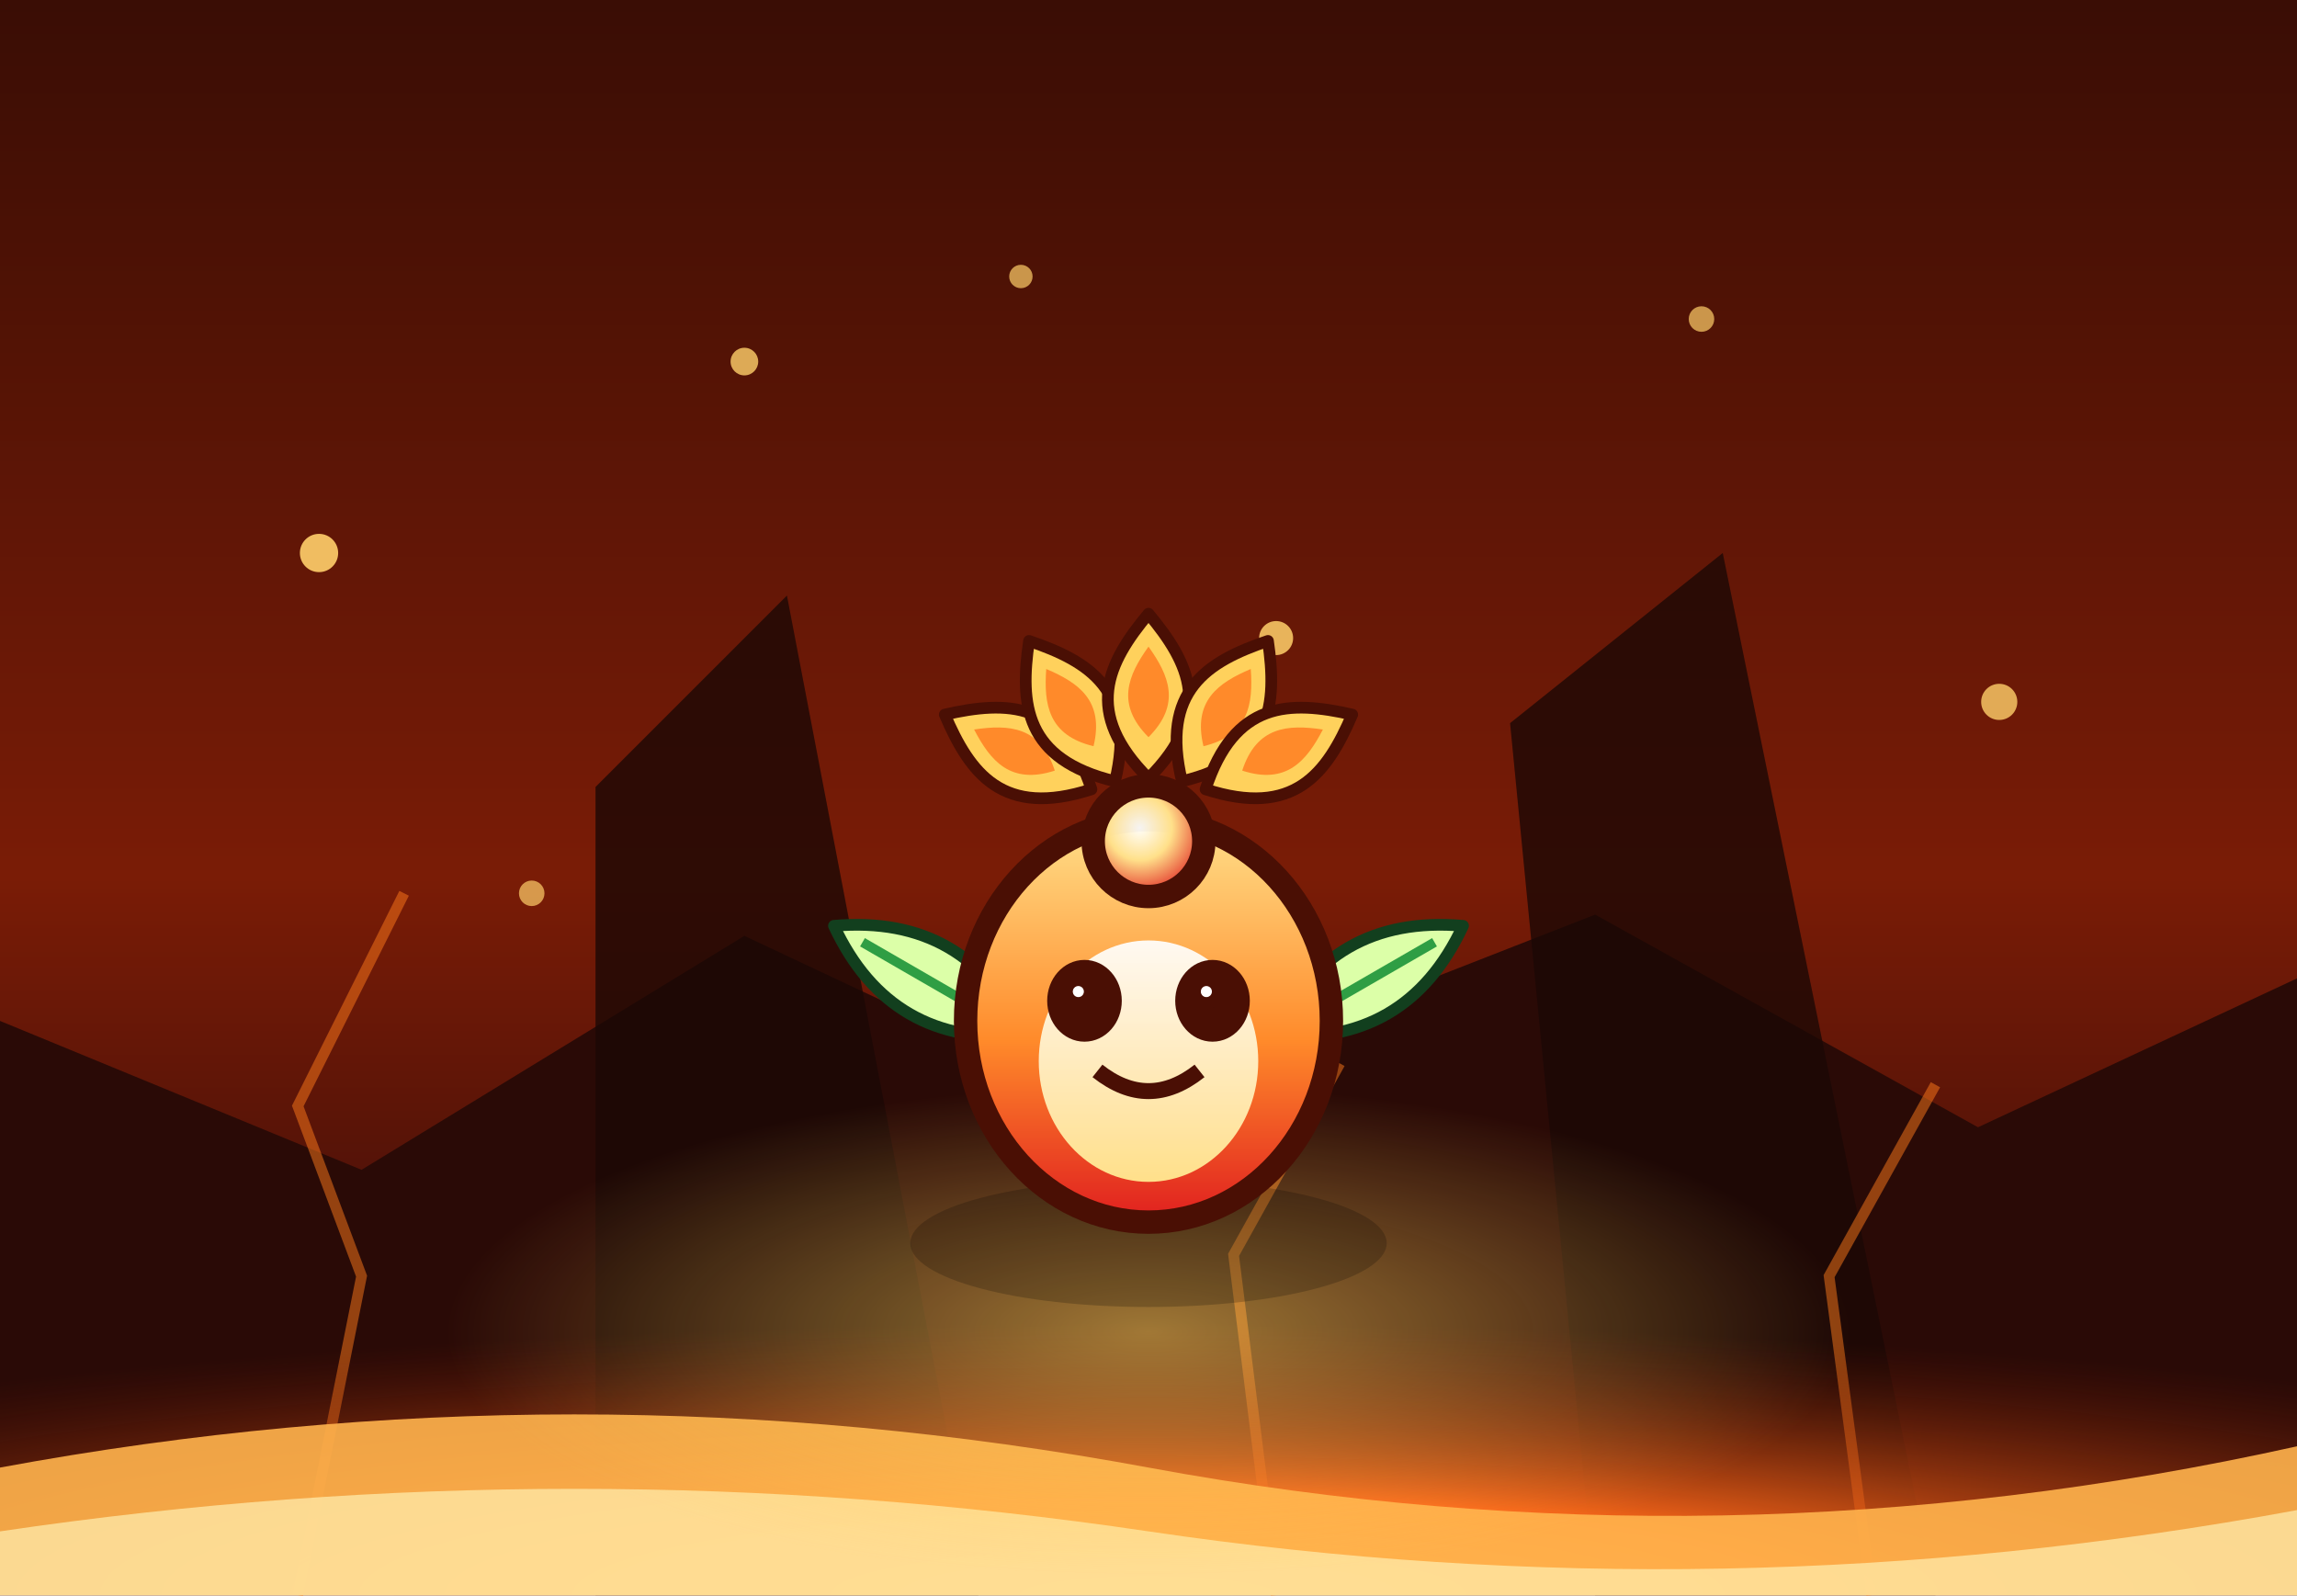
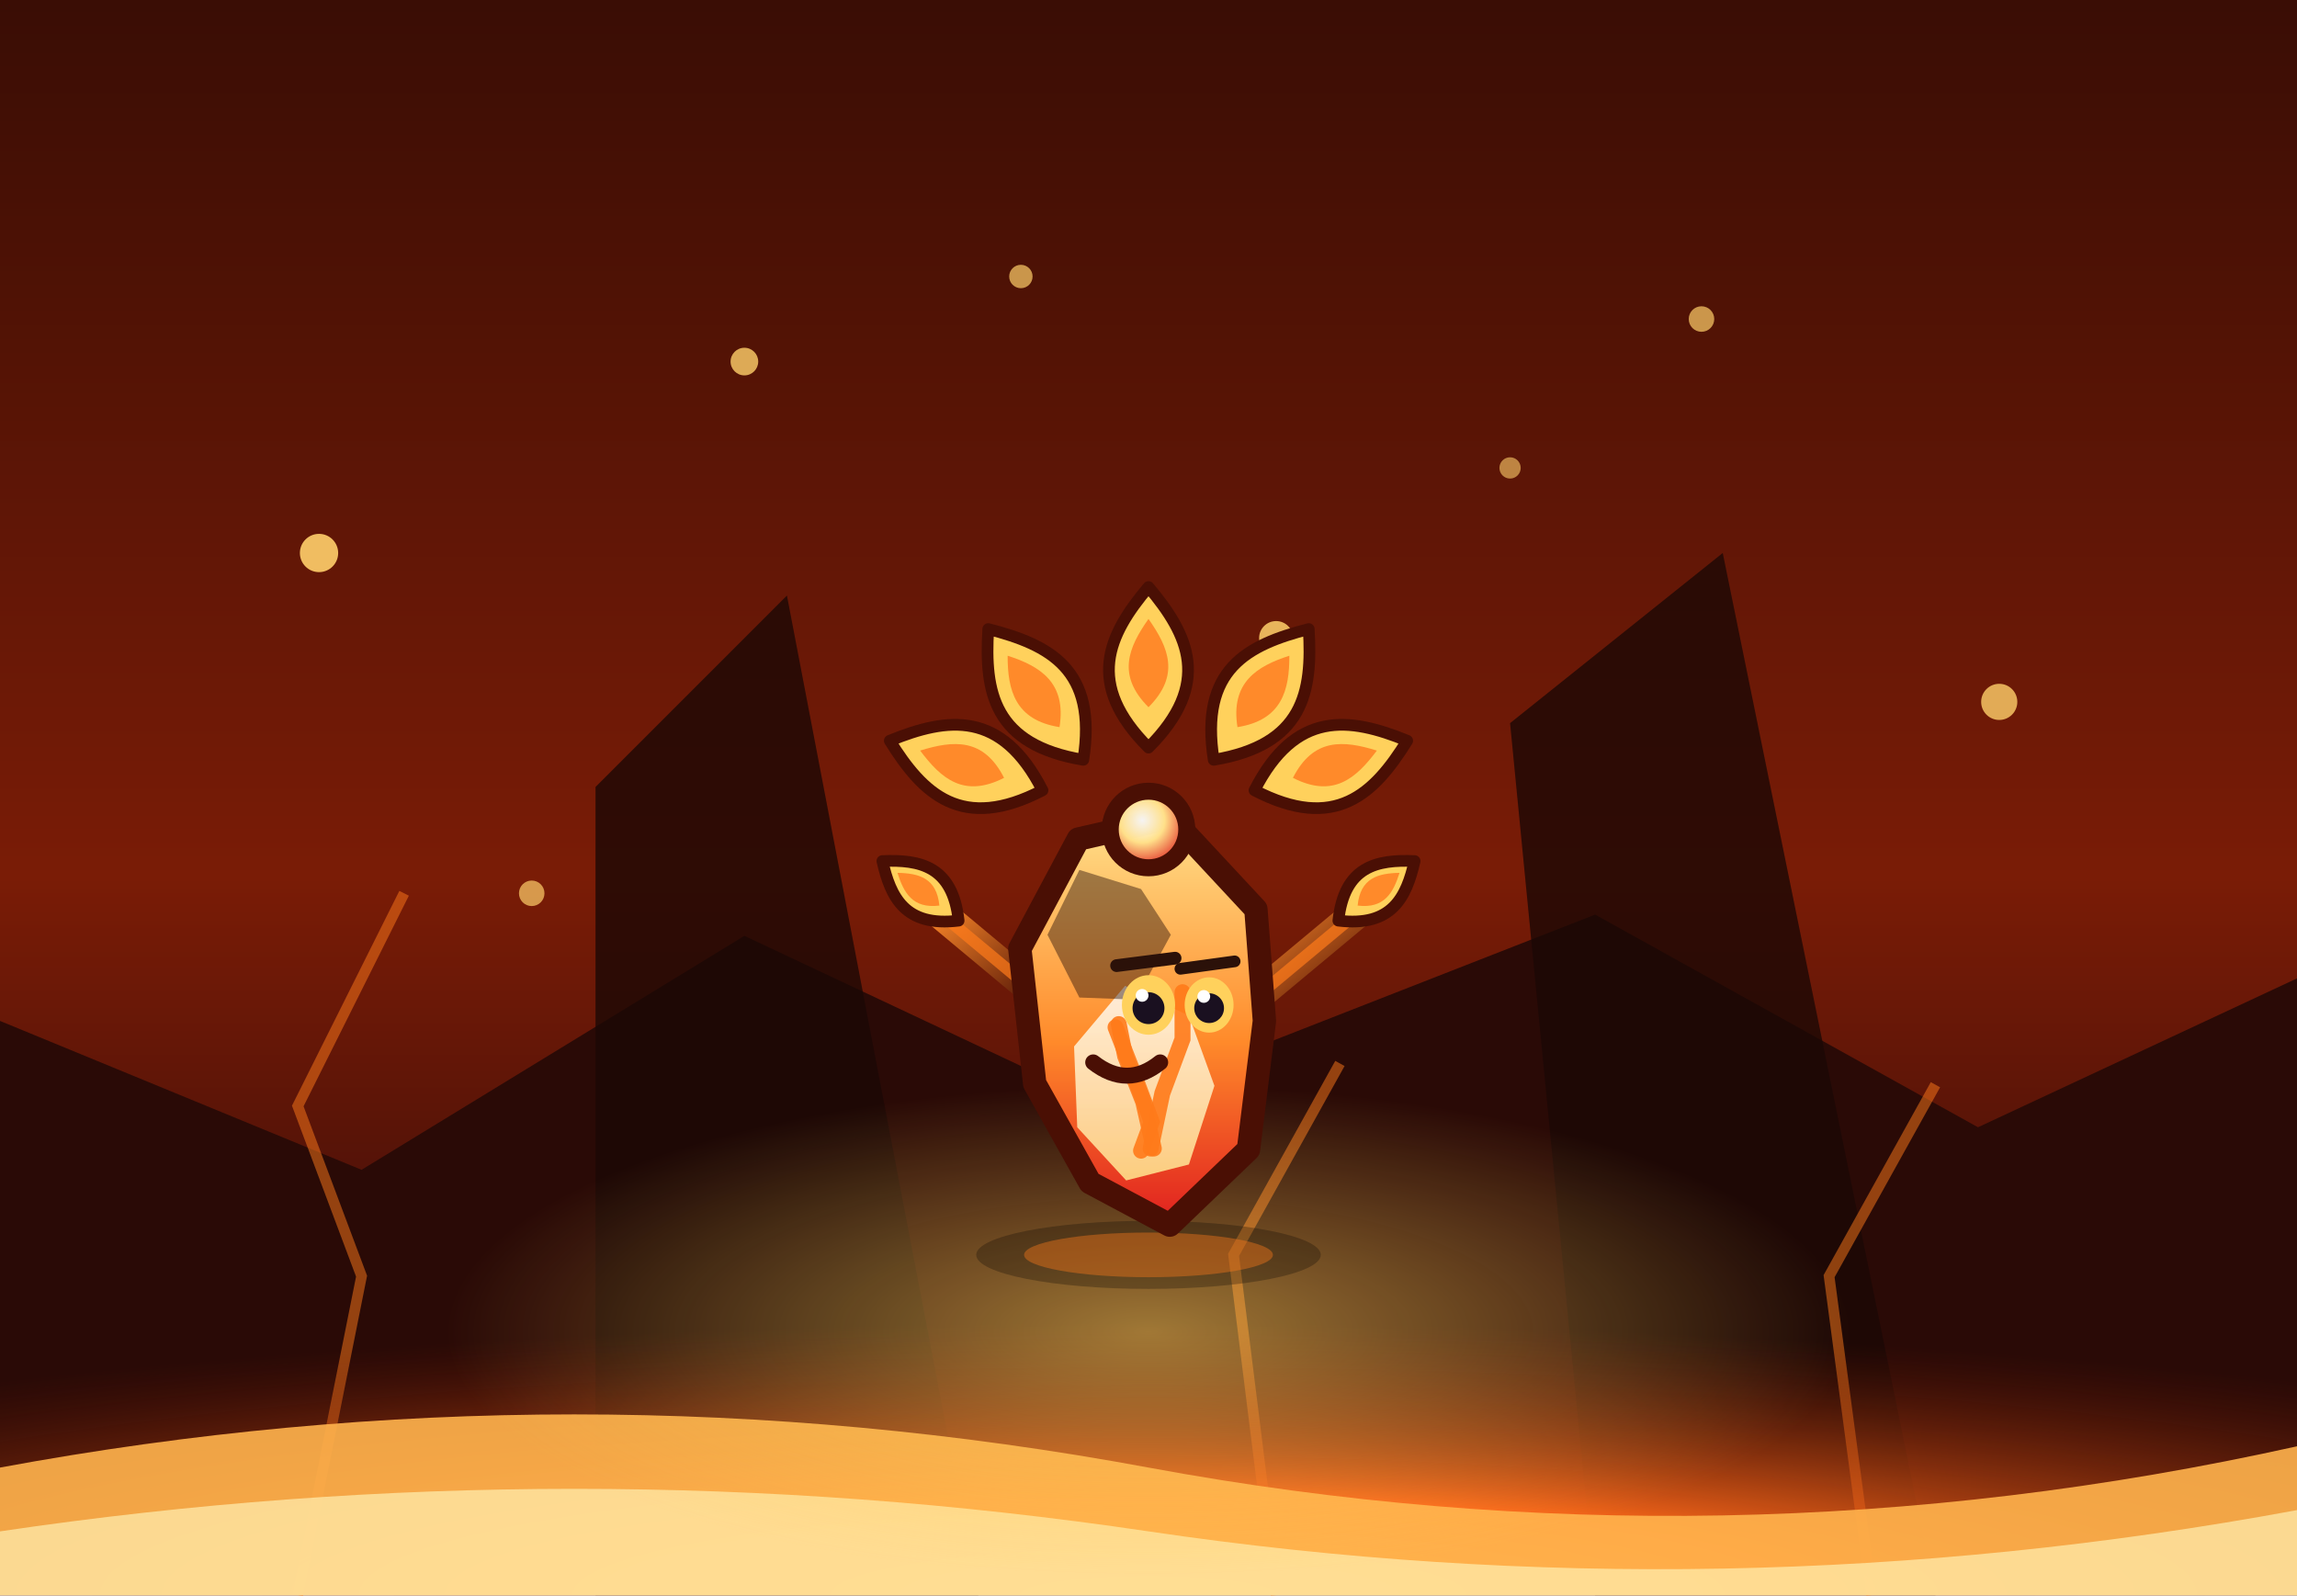
<svg xmlns="http://www.w3.org/2000/svg" viewBox="0 0 216 150">
  <defs>
    <linearGradient id="bodyS1_031" x1="0" y1="0" x2="0" y2="1">
      <stop offset="0%" stop-color="#ffe08a" />
      <stop offset="55%" stop-color="#ff8a2a" />
      <stop offset="100%" stop-color="#e01f1f" />
    </linearGradient>
    <linearGradient id="body2S1_031" x1="0" y1="0" x2="1" y2="1">
      <stop offset="0%" stop-color="#ff8a2a" />
      <stop offset="100%" stop-color="#4a0f04" />
    </linearGradient>
    <linearGradient id="bellyS1_031" x1="0" y1="0" x2="0" y2="1">
      <stop offset="0%" stop-color="#ffffff" stop-opacity=".92" />
      <stop offset="100%" stop-color="#ffe08a" />
    </linearGradient>
+     <linearGradient id="voidS1_031" x1="0" y1="0" x2="0.3" y2="1">
+       <stop offset="0%" stop-color="#4c2a86" />
+       <stop offset="55%" stop-color="#2a1352" />
+       <stop offset="100%" stop-color="#100628" />
+     </linearGradient>
+     <linearGradient id="metalS1_031" x1="0" y1="0" x2="0" y2="1">
+       <stop offset="0%" stop-color="#c9d2e6" />
+       <stop offset="45%" stop-color="#7d879f" />
+       <stop offset="100%" stop-color="#333a4d" />
+     </linearGradient>
+     <linearGradient id="woodS1_031" x1="0" y1="0" x2="1" y2="1">
+       <stop offset="0%" stop-color="#9a6d3a" />
+       <stop offset="100%" stop-color="#4a3016" />
+     </linearGradient>
    <radialGradient id="stageS1_031" cx="50%" cy="62%" r="55%">
      <stop offset="0%" stop-color="#ffd15c" stop-opacity=".55" />
      <stop offset="70%" stop-color="#ffd15c" stop-opacity="0" />
    </radialGradient>
    <radialGradient id="orbS1_031" cx="42%" cy="38%" r="65%">
      <stop offset="0%" stop-color="#ffffff" stop-opacity=".95" />
      <stop offset="45%" stop-color="#ffe08a" />
      <stop offset="100%" stop-color="#e01f1f" />
    </radialGradient>
+     <radialGradient id="haloS1_031" cx="50%" cy="50%" r="50%">
+       <stop offset="60%" stop-color="#ffd15c" stop-opacity="0" />
+       <stop offset="100%" stop-color="#ffd15c" stop-opacity=".5" />
+     </radialGradient>
+     <linearGradient id="rimS1_031" x1="0" y1="0" x2="1" y2="1">
+       <stop offset="0%" stop-color="#ff9bf5" />
+       <stop offset="100%" stop-color="#ffd15c" stop-opacity=".2" />
+     </linearGradient>
  </defs>
  <defs>
    <linearGradient id="skyS1_031" x1="0" y1="0" x2="0" y2="1">
      <stop offset="0%" stop-color="#3a0d05" />
      <stop offset="55%" stop-color="#7a1c06" />
      <stop offset="100%" stop-color="#20060a" />
    </linearGradient>
    <radialGradient id="lavaS1_031" cx="50%" cy="100%" r="80%">
      <stop offset="0%" stop-color="#ffd15c" />
      <stop offset="35%" stop-color="#ff6a1a" />
      <stop offset="100%" stop-color="#7a1c06" stop-opacity="0" />
    </radialGradient>
  </defs>
  <rect x="0" y="0" width="216" height="150" fill="url(#skyS1_031)" />
  <path d="M0,150 L0,96 L34,110 L70,88 L104,104 L150,86 L186,106 L216,92 L216,150 Z" fill="#2a0a06" />
  <path d="M56,150 L56,74 L74,56 L92,150 Z M150,150 L142,68 L162,52 L182,150 Z" fill="#1c0705" opacity=".8" />
  <g stroke="#ff7a1a" stroke-width="1" opacity=".5" fill="none">
    <path d="M28,150 L34,120 L28,104 L38,84" />
    <path d="M120,150 L116,118 L126,100" />
    <path d="M176,150 L172,120 L182,102" />
  </g>
  <rect x="0" y="118" width="216" height="32" fill="url(#lavaS1_031)" />
  <path d="M0,150 L0,138 Q54,128 108,138 T216,136 L216,150 Z" fill="#ffb24d" opacity=".9" />
  <path d="M0,150 L0,144 Q54,136 108,144 T216,142 L216,150 Z" fill="#fff0b0" opacity=".7" />
  <circle cx="30" cy="52" r="1.8" fill="#ffcf6a" opacity="0.9" />
  <circle cx="70" cy="34" r="1.3" fill="#ffcf6a" opacity="0.8" />
  <circle cx="120" cy="60" r="1.6" fill="#ffcf6a" opacity="0.85" />
  <circle cx="160" cy="30" r="1.2" fill="#ffcf6a" opacity="0.7" />
  <circle cx="188" cy="66" r="1.7" fill="#ffcf6a" opacity="0.8" />
  <circle cx="50" cy="84" r="1.2" fill="#ffcf6a" opacity="0.7" />
  <circle cx="96" cy="26" r="1.1" fill="#ffcf6a" opacity="0.7" />
+   <circle cx="142" cy="44" r="1.0" fill="#ffcf6a" opacity="0.6" />
  <ellipse cx="108" cy="118" rx="86" ry="30" fill="url(#stageS1_031)" />
-   <ellipse cx="108" cy="116.9" rx="22.4" ry="6" fill="#000" opacity=".2" />
-   <g stroke="#4a0f04" stroke-width="2.2" stroke-linejoin="round">
-     <g transform="rotate(-60 87.36 92.216)" stroke="#123f1e" stroke-width="1.1" stroke-linejoin="round">
-       <path d="M87.36,81.896 Q94.584,92.216 87.36,102.536 Q80.136,92.216 87.36,81.896 Z" fill="#dcffa8" />
-       <line x1="87.36" y1="84.992" x2="87.36" y2="99.44" stroke="#2f9e44" stroke-width="0.9" />
-     </g>
-     <g transform="rotate(60 128.64 92.216)" stroke="#123f1e" stroke-width="1.1" stroke-linejoin="round">
-       <path d="M128.64,81.896 Q135.864,92.216 128.64,102.536 Q121.416,92.216 128.64,81.896 Z" fill="#dcffa8" />
-       <line x1="128.64" y1="84.992" x2="128.64" y2="99.44" stroke="#2f9e44" stroke-width="0.9" />
-     </g>
-     <ellipse cx="108" cy="96" rx="17.2" ry="18.92" fill="url(#bodyS1_031)" />
-     <ellipse cx="108" cy="99.784" rx="10.32" ry="11.352" fill="url(#bellyS1_031)" stroke="none" />
-     <g transform="rotate(-63.0 95.73975 70.70716)" stroke="#4a0f04" stroke-width="1.1" stroke-linejoin="round">
-       <path d="M95.74,78.447 C89.548,72.255 91.87,67.611 95.74,62.967 C99.61,67.611 101.932,72.255 95.74,78.447 Z" fill="#ffd15c" />
-       <path d="M95.74,74.577 C92.644,71.481 93.805,68.772 95.74,66.063 C97.675,68.772 98.836,71.481 95.74,74.577 Z" fill="#ff8a2a" stroke="none" />
-     </g>
-     <g transform="rotate(-31.5 100.8104 66.86737)" stroke="#4a0f04" stroke-width="1.1" stroke-linejoin="round">
-       <path d="M100.81,74.607 C94.618,68.415 96.94,63.771 100.81,59.127 C104.68,63.771 107.002,68.415 100.81,74.607 Z" fill="#ffd15c" />
-       <path d="M100.81,70.737 C97.714,67.641 98.875,64.932 100.81,62.223 C102.745,64.932 103.906,67.641 100.81,70.737 Z" fill="#ff8a2a" stroke="none" />
-     </g>
-     <g transform="rotate(0.0 108.0 65.448)" stroke="#4a0f04" stroke-width="1.1" stroke-linejoin="round">
-       <path d="M108.0,73.188 C101.808,66.996 104.13,62.352 108.0,57.708 C111.87,62.352 114.192,66.996 108.0,73.188 Z" fill="#ffd15c" />
-       <path d="M108.0,69.318 C104.904,66.222 106.065,63.513 108.0,60.804 C109.935,63.513 111.096,66.222 108.0,69.318 Z" fill="#ff8a2a" stroke="none" />
-     </g>
-     <g transform="rotate(31.5 115.1896 66.86737)" stroke="#4a0f04" stroke-width="1.1" stroke-linejoin="round">
-       <path d="M115.19,74.607 C108.998,68.415 111.32,63.771 115.19,59.127 C119.06,63.771 121.382,68.415 115.19,74.607 Z" fill="#ffd15c" />
-       <path d="M115.19,70.737 C112.094,67.641 113.255,64.932 115.19,62.223 C117.125,64.932 118.286,67.641 115.19,70.737 Z" fill="#ff8a2a" stroke="none" />
-     </g>
-     <g transform="rotate(63.0 120.2602 70.70716)" stroke="#4a0f04" stroke-width="1.1" stroke-linejoin="round">
-       <path d="M120.26,78.447 C114.068,72.255 116.39,67.611 120.26,62.967 C124.13,67.611 126.452,72.255 120.26,78.447 Z" fill="#ffd15c" />
-       <path d="M120.26,74.577 C117.164,71.481 118.325,68.772 120.26,66.063 C122.195,68.772 123.356,71.481 120.26,74.577 Z" fill="#ff8a2a" stroke="none" />
-     </g>
-     <circle cx="108" cy="79.1" r="5.2" fill="url(#orbS1_031)" />
-     <ellipse cx="101.98" cy="94.108" rx="2.408" ry="2.745" fill="#ffffff" />
-     <circle cx="101.98" cy="94.397" r="1.445" fill="#1a1020" />
-     <circle cx="101.402" cy="93.241" r="0.578" fill="#fff" />
-     <ellipse cx="114.02" cy="94.108" rx="2.408" ry="2.745" fill="#ffffff" />
-     <circle cx="114.02" cy="94.397" r="1.445" fill="#1a1020" />
-     <circle cx="113.442" cy="93.241" r="0.578" fill="#fff" />
-     <path d="M103.2,100.7 q4.8,3.8 9.6,0" fill="none" stroke="#4a0f04" stroke-width="1.5" />
+   <ellipse cx="108.0" cy="118.0" rx="16.2" ry="3.2" fill="#000" opacity=".26" />
+   <ellipse cx="108.0" cy="118.0" rx="11.7" ry="2.1" fill="#ff7a1a" opacity=".4" />
+   <path d="M98.4,94.2 L87.6,85.2" stroke="url(#body2S1_031)" stroke-width="2.9" stroke-linecap="round" />
+   <path d="M98.4,94.2 L87.6,85.2" stroke="#ff7a1a" stroke-width="1.1" opacity=".7" />
+   <g transform="rotate(-52 86.6 83.8)" stroke="#4a0f04" stroke-width="1.1" stroke-linejoin="round">
+     <path d="M86.6,88.3 C83.0,84.7 84.4,81.9 86.6,79.2 C88.9,81.9 90.3,84.7 86.6,88.3 Z" fill="#ffd15c" />
+     <path d="M86.6,86.0 C84.8,84.2 85.5,82.6 86.6,81.0 C87.8,82.6 88.5,84.2 86.6,86.0 Z" fill="#ff8a2a" stroke="none" />
  </g>
+   <path d="M117.6,94.2 L128.4,85.2" stroke="url(#body2S1_031)" stroke-width="2.9" stroke-linecap="round" />
+   <path d="M117.6,94.2 L128.4,85.2" stroke="#ff7a1a" stroke-width="1.1" opacity=".7" />
+   <g transform="rotate(52 129.4 83.8)" stroke="#4a0f04" stroke-width="1.1" stroke-linejoin="round">
+     <path d="M129.4,88.3 C125.7,84.7 127.1,81.9 129.4,79.2 C131.6,81.9 133.0,84.7 129.4,88.3 Z" fill="#ffd15c" />
+     <path d="M129.4,86.0 C127.5,84.2 128.2,82.6 129.4,81.0 C130.5,82.6 131.2,84.2 129.4,86.0 Z" fill="#ff8a2a" stroke="none" />
+   </g>
+   <path d="M118.9,96.0 L117.4,108.1 L110.0,115.2 L102.5,111.2 L97.3,101.9 L95.9,89.2 L101.4,78.9 L110.1,76.9 L118.1,85.5 Z" fill="url(#bodyS1_031)" stroke="#4a0f04" stroke-width="2.2" stroke-linejoin="round" />
+   <path d="M114.2,102.1 L111.8,109.5 L105.9,111.0 L101.3,106.0 L101.0,98.4 L105.8,92.7 L111.8,95.5 Z" fill="url(#bellyS1_031)" opacity=".88" />
+   <path d="M111.2,93.3 L111.2,97.7 L109.3,102.8 L108.2,108.0" fill="none" stroke="#ff7a1a" stroke-width="1.5" stroke-linecap="round" opacity=".9" />
+   <path d="M104.9,96.6 L106.5,100.7 L108.3,105.5 L107.3,108.2" fill="none" stroke="#ff7a1a" stroke-width="1.5" stroke-linecap="round" opacity=".9" />
+   <path d="M105.2,96.3 L105.8,99.3 L107.5,103.6 L108.5,108.0" fill="none" stroke="#ff7a1a" stroke-width="1.5" stroke-linecap="round" opacity=".9" />
+   <path d="M110.1,87.9 L106.8,94.0 L101.5,93.8 L98.5,87.9 L101.5,81.8 L107.3,83.6 Z" fill="#2b1109" opacity=".45" />
+   <g transform="rotate(-72 90.9 72.0)" stroke="#4a0f04" stroke-width="1.1" stroke-linejoin="round">
+     <path d="M90.9,79.5 C84.8,73.5 87.1,68.9 90.9,64.4 C94.7,68.9 96.9,73.5 90.9,79.5 Z" fill="#ffd15c" />
+     <path d="M90.9,75.7 C87.9,72.7 89.0,70.1 90.9,67.4 C92.8,70.1 93.9,72.7 90.9,75.7 Z" fill="#ff8a2a" stroke="none" />
+   </g>
+   <g transform="rotate(-36 97.4 65.3)" stroke="#4a0f04" stroke-width="1.1" stroke-linejoin="round">
+     <path d="M97.4,72.9 C91.4,66.8 93.6,62.3 97.4,57.7 C101.2,62.3 103.5,66.8 97.4,72.9 Z" fill="#ffd15c" />
+     <path d="M97.4,69.1 C94.4,66.1 95.5,63.4 97.4,60.8 C99.3,63.4 100.4,66.1 97.4,69.1 Z" fill="#ff8a2a" stroke="none" />
+   </g>
+   <g transform="rotate(0 108.0 62.8)" stroke="#4a0f04" stroke-width="1.1" stroke-linejoin="round">
+     <path d="M108.0,70.3 C102.0,64.3 104.2,59.7 108.0,55.2 C111.8,59.7 114.0,64.3 108.0,70.3 Z" fill="#ffd15c" />
+     <path d="M108.0,66.5 C105.0,63.5 106.1,60.9 108.0,58.2 C109.9,60.9 111.0,63.5 108.0,66.5 Z" fill="#ff8a2a" stroke="none" />
+   </g>
+   <g transform="rotate(36 118.6 65.3)" stroke="#4a0f04" stroke-width="1.1" stroke-linejoin="round">
+     <path d="M118.6,72.9 C112.5,66.8 114.8,62.3 118.6,57.7 C122.4,62.3 124.6,66.8 118.6,72.9 Z" fill="#ffd15c" />
+     <path d="M118.6,69.1 C115.6,66.1 116.7,63.4 118.6,60.8 C120.5,63.4 121.6,66.1 118.6,69.1 Z" fill="#ff8a2a" stroke="none" />
+   </g>
+   <g transform="rotate(72 125.1 72.0)" stroke="#4a0f04" stroke-width="1.1" stroke-linejoin="round">
+     <path d="M125.1,79.5 C119.1,73.5 121.3,68.9 125.1,64.4 C128.9,68.9 131.2,73.5 125.1,79.5 Z" fill="#ffd15c" />
+     <path d="M125.1,75.7 C122.1,72.7 123.2,70.1 125.1,67.4 C127.0,70.1 128.1,72.7 125.1,75.7 Z" fill="#ff8a2a" stroke="none" />
+   </g>
+   <circle cx="108.0" cy="78.0" r="3.6" fill="url(#orbS1_031)" stroke="#4a0f04" stroke-width="1.6" />
+   <ellipse cx="108.0" cy="94.5" rx="2.5" ry="2.8" fill="#ffd15c" />
+   <circle cx="108.0" cy="94.8" r="1.5" fill="#1a1020" />
+   <circle cx="107.4" cy="93.6" r="0.6" fill="#fff" />
+   <path d="M105.0,90.8 l5.5,-0.7" stroke="#2b1109" stroke-width="1.2" stroke-linecap="round" />
+   <ellipse cx="113.7" cy="94.5" rx="2.3" ry="2.6" fill="#ffd15c" />
+   <circle cx="113.7" cy="94.8" r="1.4" fill="#1a1020" />
+   <circle cx="113.2" cy="93.7" r="0.6" fill="#fff" />
+   <path d="M111.0,91.1 l5.1,-0.7" stroke="#2b1109" stroke-width="1.1" stroke-linecap="round" />
+   <path d="M102.8,99.9 q3.2,2.5 6.3,0" fill="none" stroke="#4a0f04" stroke-width="1.5" stroke-linecap="round" />
</svg>
